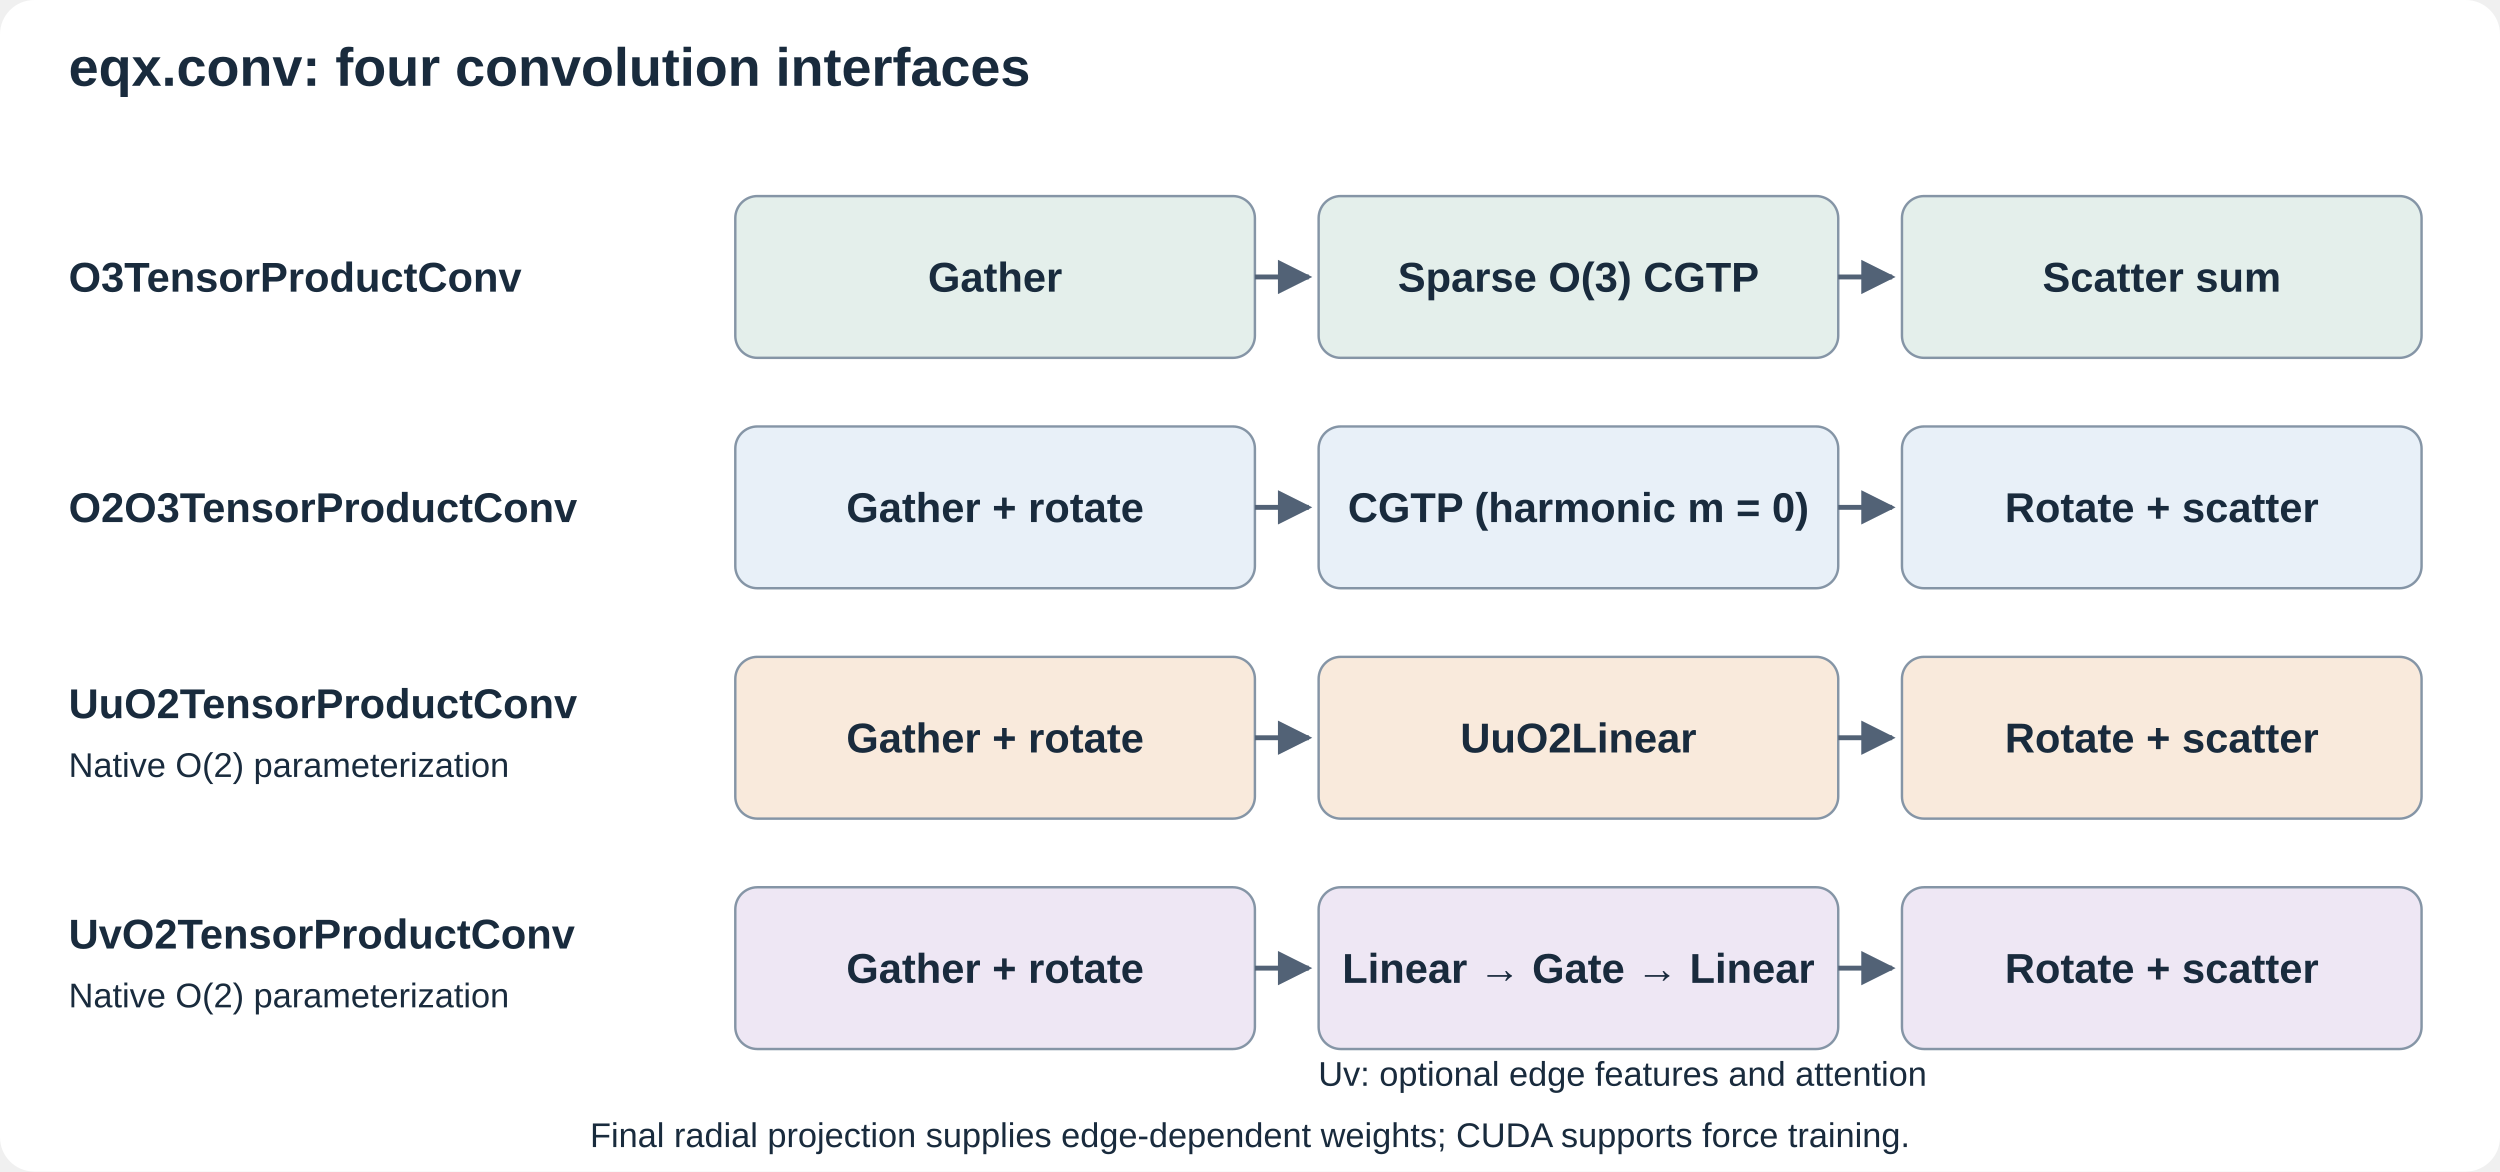
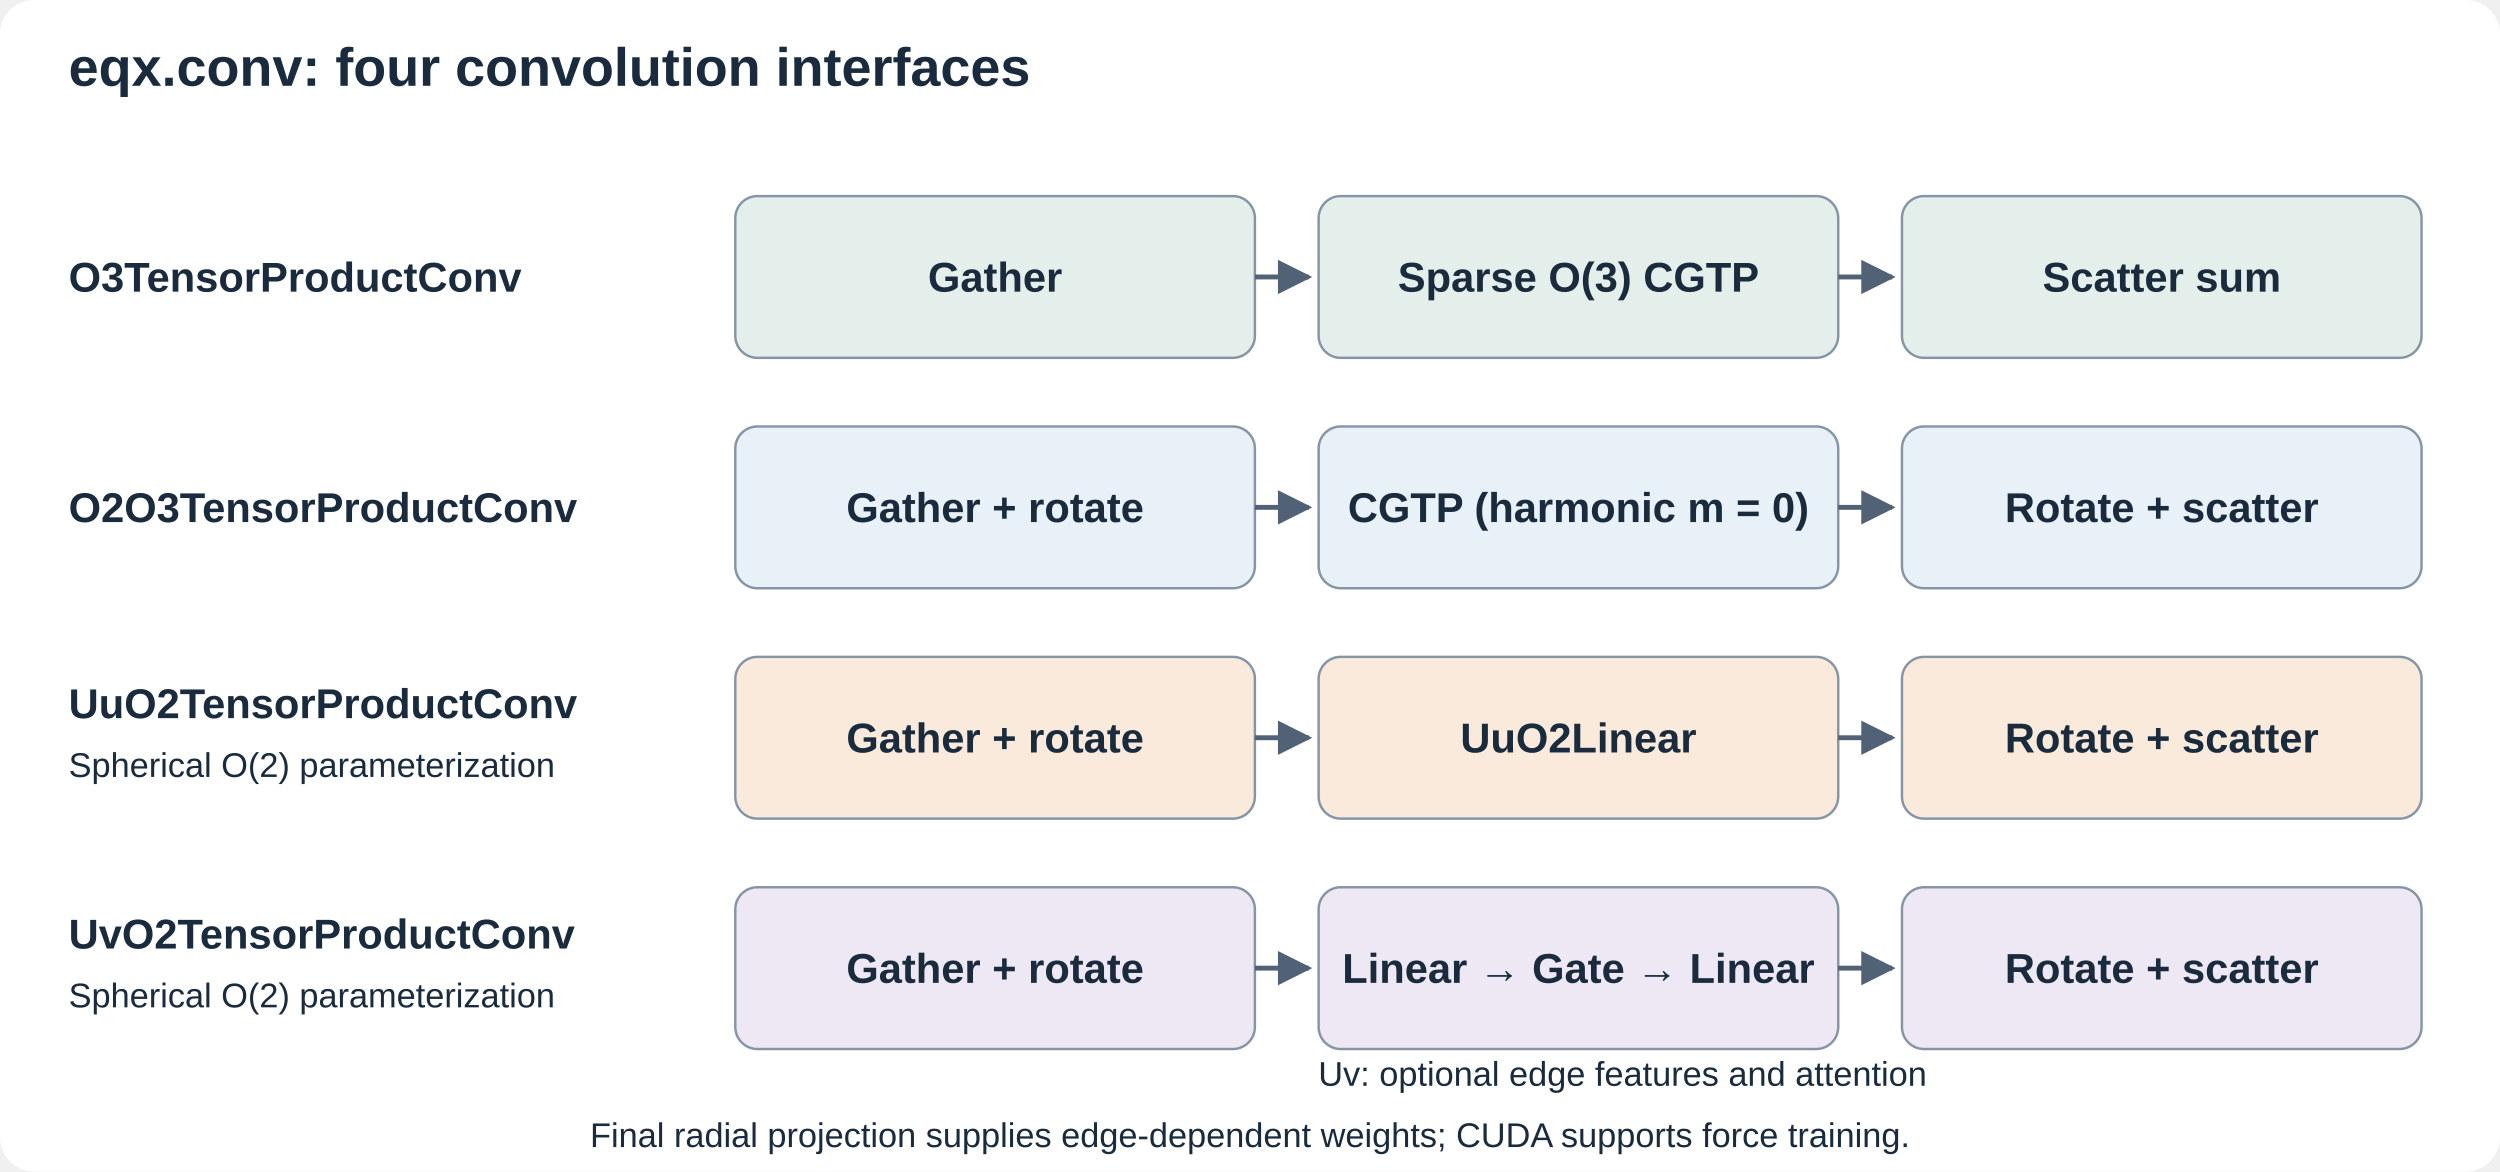
<svg xmlns="http://www.w3.org/2000/svg" viewBox="0 0 1020 478" role="img" aria-labelledby="title desc">
  <defs>
    <marker id="arrow" viewBox="0 0 10 10" refX="9" refY="5" markerWidth="7" markerHeight="7" orient="auto-start-reverse">
      <path d="M0 0L10 5L0 10Z" fill="#526276" />
    </marker>
  </defs>
  <rect width="1020" height="478" rx="14" fill="#fff" />
  <g font-family="Arial, Helvetica, sans-serif" fill="#192b3d">
    <text x="28" y="35" text-anchor="start" font-size="22" font-weight="600">eqx.conv: four convolution interfaces</text>
    <text x="28" y="119" text-anchor="start" font-size="17" font-weight="600">O3TensorProductConv</text>
    <rect x="300" y="80" width="212" height="66" rx="9" fill="#e4efeb" stroke="#8595a6" />
    <text x="406" y="119" text-anchor="middle" font-size="17" font-weight="600">Gather</text>
    <path d="M512 113L534 113" fill="none" stroke="#526276" stroke-width="2" marker-end="url(#arrow)" />
    <rect x="538" y="80" width="212" height="66" rx="9" fill="#e4efeb" stroke="#8595a6" />
    <text x="644" y="119" text-anchor="middle" font-size="17" font-weight="600">Sparse O(3) CGTP</text>
    <path d="M750 113L772 113" fill="none" stroke="#526276" stroke-width="2" marker-end="url(#arrow)" />
    <rect x="776" y="80" width="212" height="66" rx="9" fill="#e4efeb" stroke="#8595a6" />
    <text x="882" y="119" text-anchor="middle" font-size="17" font-weight="600">Scatter sum</text>
    <text x="28" y="213" text-anchor="start" font-size="17" font-weight="600">O2O3TensorProductConv</text>
    <rect x="300" y="174" width="212" height="66" rx="9" fill="#e8f0f8" stroke="#8595a6" />
    <text x="406" y="213" text-anchor="middle" font-size="17" font-weight="600">Gather + rotate</text>
    <path d="M512 207L534 207" fill="none" stroke="#526276" stroke-width="2" marker-end="url(#arrow)" />
    <rect x="538" y="174" width="212" height="66" rx="9" fill="#e8f0f8" stroke="#8595a6" />
    <text x="644" y="213" text-anchor="middle" font-size="17" font-weight="600">CGTP (harmonic m = 0)</text>
    <path d="M750 207L772 207" fill="none" stroke="#526276" stroke-width="2" marker-end="url(#arrow)" />
    <rect x="776" y="174" width="212" height="66" rx="9" fill="#e8f0f8" stroke="#8595a6" />
    <text x="882" y="213" text-anchor="middle" font-size="17" font-weight="600">Rotate + scatter</text>
    <text x="28" y="293" text-anchor="start" font-size="17" font-weight="600">UuO2TensorProductConv</text>
-     <text x="28" y="317" text-anchor="start" font-size="14" font-weight="400">Native O(2) parameterization</text>
+     <text x="28" y="317" text-anchor="start" font-size="14" font-weight="400">Spherical O(2) parameterization</text>
    <rect x="300" y="268" width="212" height="66" rx="9" fill="#f9eadc" stroke="#8595a6" />
    <text x="406" y="307" text-anchor="middle" font-size="17" font-weight="600">Gather + rotate</text>
    <path d="M512 301L534 301" fill="none" stroke="#526276" stroke-width="2" marker-end="url(#arrow)" />
    <rect x="538" y="268" width="212" height="66" rx="9" fill="#f9eadc" stroke="#8595a6" />
    <text x="644" y="307" text-anchor="middle" font-size="17" font-weight="600">UuO2Linear</text>
    <path d="M750 301L772 301" fill="none" stroke="#526276" stroke-width="2" marker-end="url(#arrow)" />
    <rect x="776" y="268" width="212" height="66" rx="9" fill="#f9eadc" stroke="#8595a6" />
    <text x="882" y="307" text-anchor="middle" font-size="17" font-weight="600">Rotate + scatter</text>
    <text x="28" y="387" text-anchor="start" font-size="17" font-weight="600">UvO2TensorProductConv</text>
-     <text x="28" y="411" text-anchor="start" font-size="14" font-weight="400">Native O(2) parameterization</text>
+     <text x="28" y="411" text-anchor="start" font-size="14" font-weight="400">Spherical O(2) parameterization</text>
    <rect x="300" y="362" width="212" height="66" rx="9" fill="#eee7f4" stroke="#8595a6" />
    <text x="406" y="401" text-anchor="middle" font-size="17" font-weight="600">Gather + rotate</text>
    <path d="M512 395L534 395" fill="none" stroke="#526276" stroke-width="2" marker-end="url(#arrow)" />
    <rect x="538" y="362" width="212" height="66" rx="9" fill="#eee7f4" stroke="#8595a6" />
    <text x="644" y="401" text-anchor="middle" font-size="17" font-weight="600">Linear → Gate → Linear</text>
    <path d="M750 395L772 395" fill="none" stroke="#526276" stroke-width="2" marker-end="url(#arrow)" />
    <rect x="776" y="362" width="212" height="66" rx="9" fill="#eee7f4" stroke="#8595a6" />
    <text x="882" y="401" text-anchor="middle" font-size="17" font-weight="600">Rotate + scatter</text>
    <text x="662" y="443" text-anchor="middle" font-size="14" font-weight="400">Uv: optional edge features and attention</text>
    <text x="510" y="468" text-anchor="middle" font-size="14" font-weight="400">Final radial projection supplies edge-dependent weights; CUDA supports force training.</text>
  </g>
</svg>
